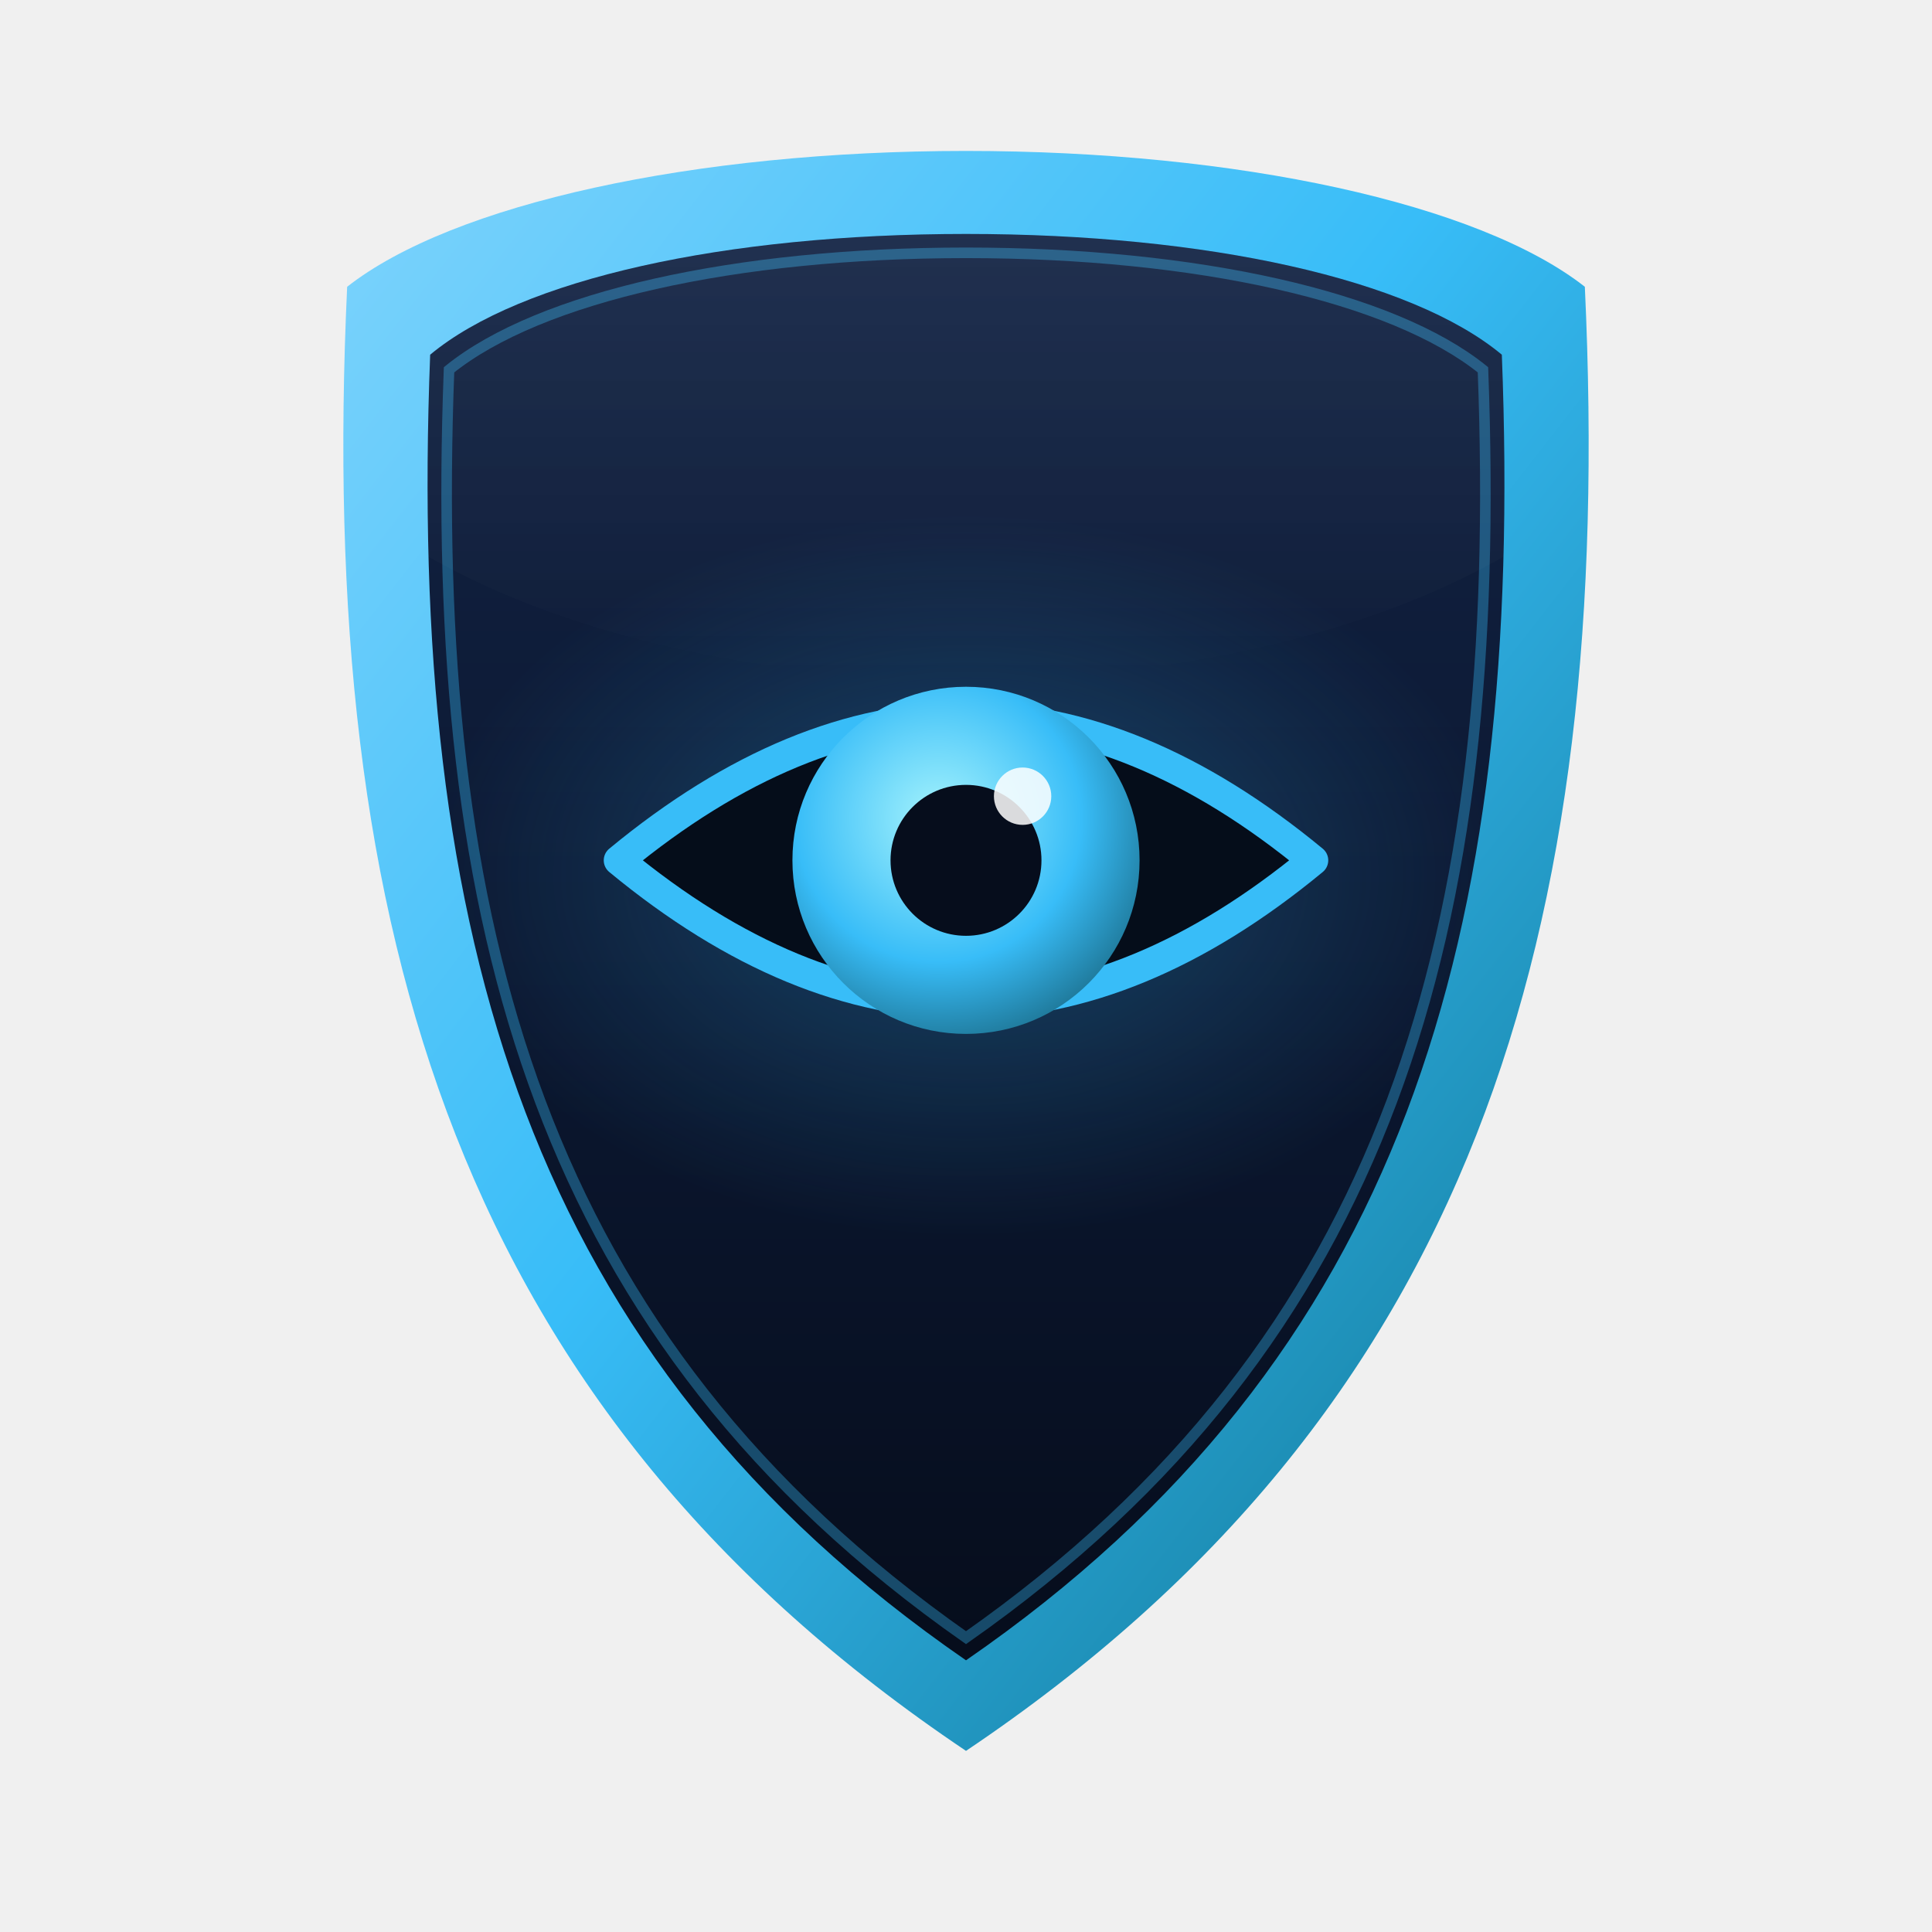
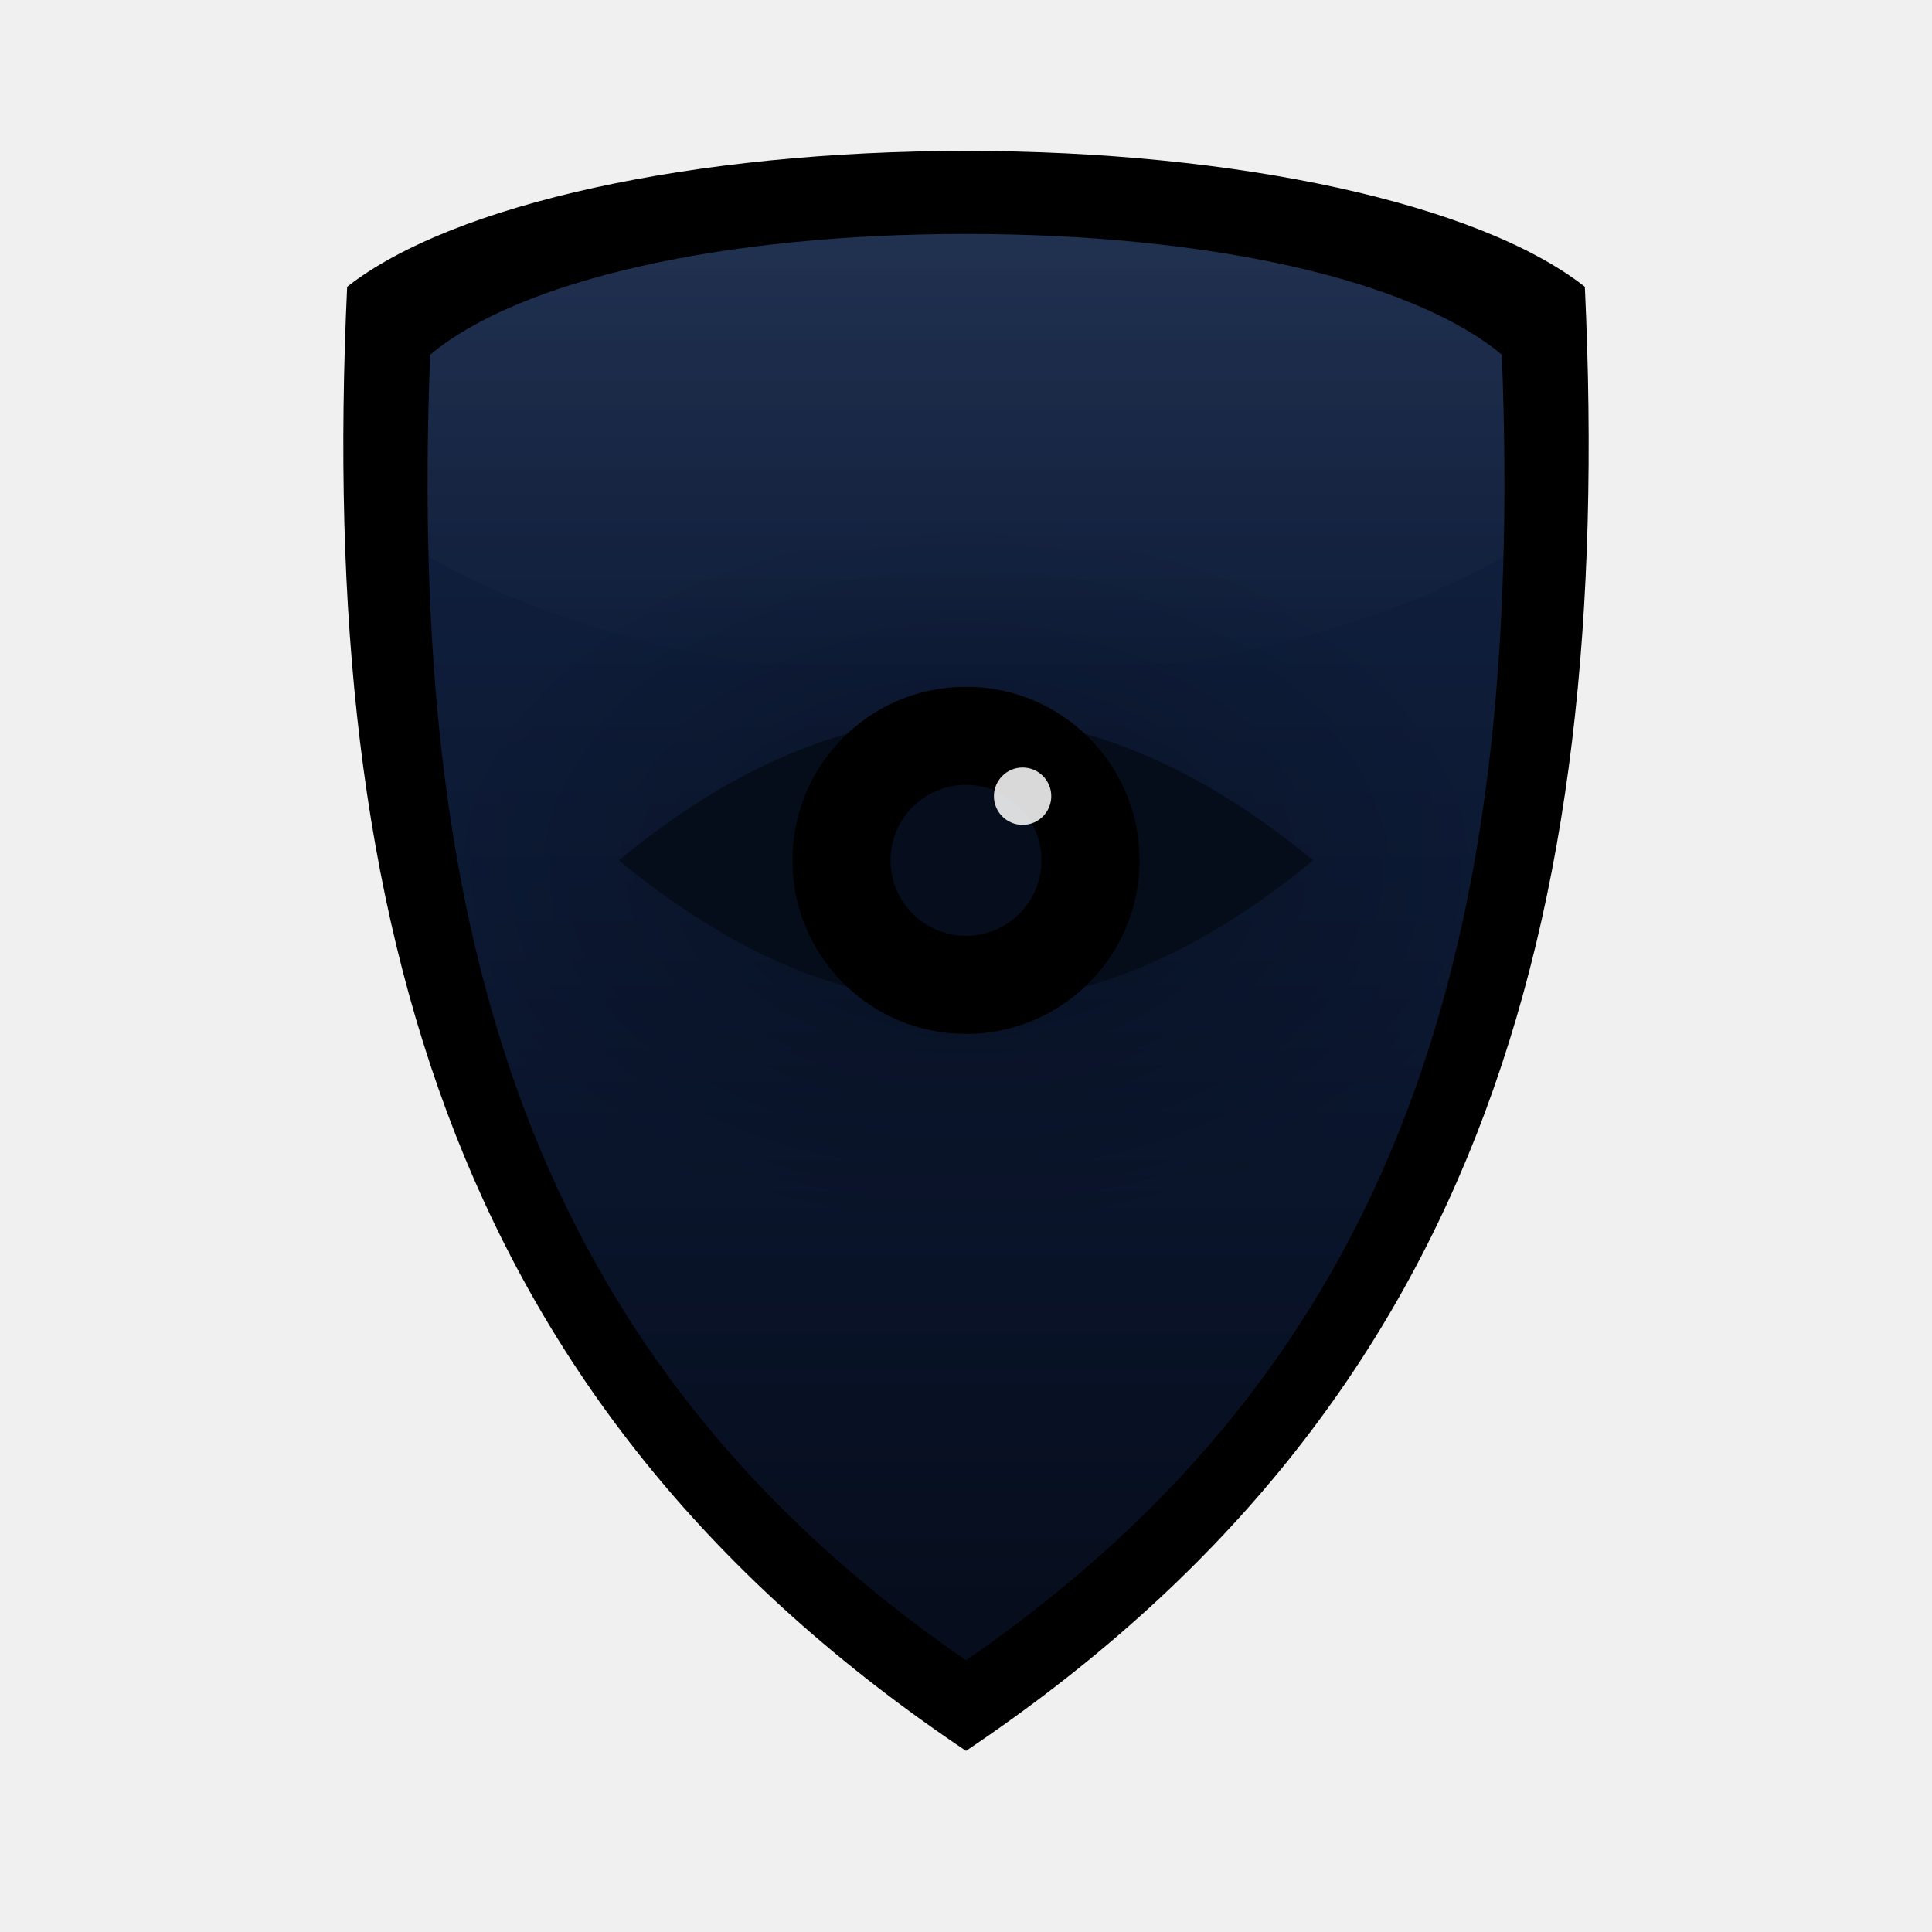
<svg xmlns="http://www.w3.org/2000/svg" viewBox="0 0 256 256">
  <defs>
    <linearGradient id="rim" x1="0" y1="0" x2="1" y2="1">
-       <stop offset="0" stop-color="#7DD3FC" />
-       <stop offset="0.45" stop-color="#38BDF8" />
-       <stop offset="1" stop-color="#0E7490" />
+       <stop offset="0" stop-color="RIM_HI" />
+       <stop offset="0.45" stop-color="ACCENT" />
+       <stop offset="1" stop-color="RIM_LO" />
    </linearGradient>
    <linearGradient id="body" x1="0" y1="0" x2="0" y2="1">
      <stop offset="0" stop-color="#122344" />
      <stop offset="0.55" stop-color="#0B1730" />
      <stop offset="1" stop-color="#060D1C" />
    </linearGradient>
    <radialGradient id="iris" cx="0.42" cy="0.38" r="0.75">
-       <stop offset="0" stop-color="#A5F3FC" />
-       <stop offset="0.55" stop-color="#38BDF8" />
-       <stop offset="1" stop-color="#155E75" />
+       <stop offset="0" stop-color="IRIS_HI" />
+       <stop offset="0.55" stop-color="ACCENT" />
+       <stop offset="1" stop-color="IRIS_LO" />
    </radialGradient>
    <radialGradient id="glow" cx="0.5" cy="0.5" r="0.5">
-       <stop offset="0" stop-color="#38BDF8" stop-opacity="0.28" />
-       <stop offset="0.7" stop-color="#38BDF8" stop-opacity="0.08" />
-       <stop offset="1" stop-color="#38BDF8" stop-opacity="0" />
+       <stop offset="0" stop-color="ACCENT" stop-opacity="0.28" />
+       <stop offset="0.7" stop-color="ACCENT" stop-opacity="0.08" />
+       <stop offset="1" stop-color="ACCENT" stop-opacity="0" />
    </radialGradient>
    <linearGradient id="sheen" x1="0" y1="0" x2="0" y2="1">
      <stop offset="0" stop-color="#FFFFFF" stop-opacity="0.10" />
      <stop offset="1" stop-color="#FFFFFF" stop-opacity="0" />
    </linearGradient>
    <clipPath id="innerClip">
      <path d="M128 31 C160 31 187 37 199 47 C202 124 186 180 128 220 C70 180 54 124 57 47 C69 37 96 31 128 31 Z" />
    </clipPath>
  </defs>
  <path fill="url(#rim)" d="M128 20 C164 20 196 27 210 38 C214 124 195 187 128 232 C61 187 42 124 46 38 C60 27 92 20 128 20 Z" />
  <path fill="url(#body)" d="M128 31 C160 31 187 37 199 47 C202 124 186 180 128 220 C70 180 54 124 57 47 C69 37 96 31 128 31 Z" />
-   <path fill="none" stroke="#38BDF8" stroke-opacity="0.35" stroke-width="1.4" d="M128 33.5 C158.5 33.5 184.5 39.3 196.5 49 C199.3 123 184.3 177.5 128 217 C71.7 177.5 56.7 123 59.5 49 C71.5 39.3 97.5 33.5 128 33.5 Z" />
+   <path fill="none" stroke="ACCENT" stroke-opacity="0.35" stroke-width="1.4" d="M128 33.5 C158.5 33.5 184.5 39.3 196.5 49 C199.3 123 184.3 177.5 128 217 C71.7 177.5 56.7 123 59.5 49 C71.5 39.3 97.5 33.5 128 33.5 Z" />
  <g clip-path="url(#innerClip)">
    <ellipse cx="128" cy="42" rx="95" ry="48" fill="url(#sheen)" />
    <ellipse cx="128" cy="116" rx="72" ry="48" fill="url(#glow)" />
  </g>
-   <path d="M82 114 Q128 76 174 114 Q128 152 82 114 Z" fill="#050D1A" stroke="#38BDF8" stroke-width="4" stroke-linejoin="round" />
+   <path d="M82 114 Q128 76 174 114 Q128 152 82 114 Z" fill="#050D1A" stroke="ACCENT" stroke-width="4" stroke-linejoin="round" />
  <circle cx="128" cy="114" r="23" fill="url(#iris)" />
  <circle cx="128" cy="114" r="10" fill="#060D1C" />
  <circle cx="135.5" cy="105.5" r="3.8" fill="#FFFFFF" fill-opacity="0.85" />
</svg>
